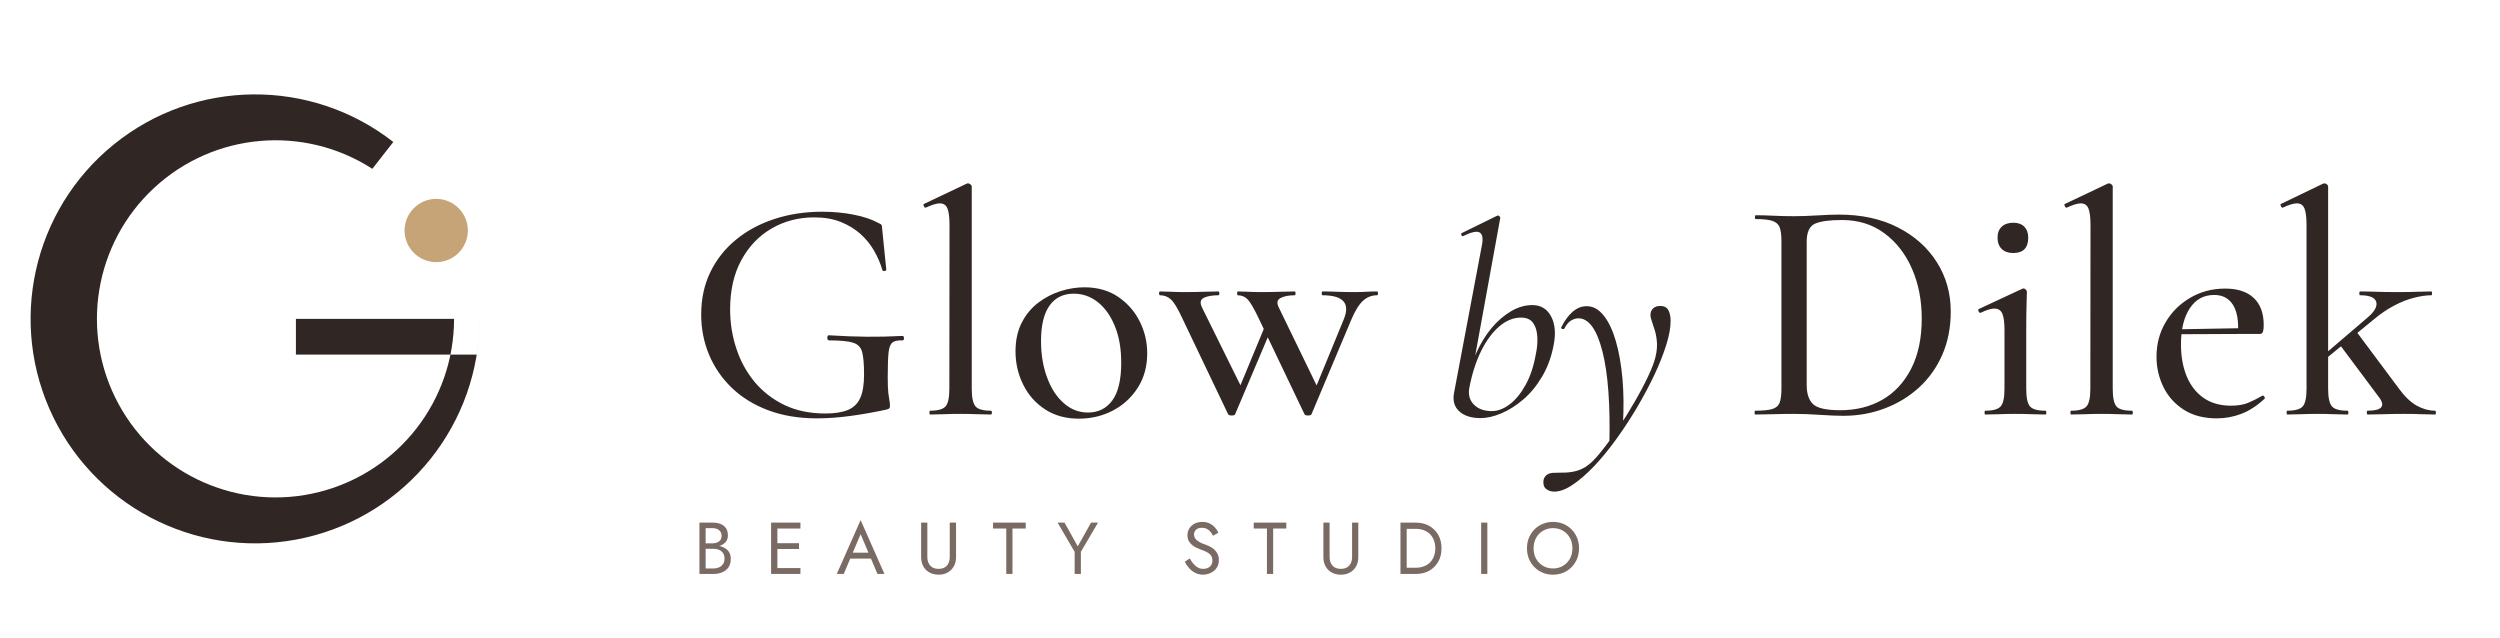
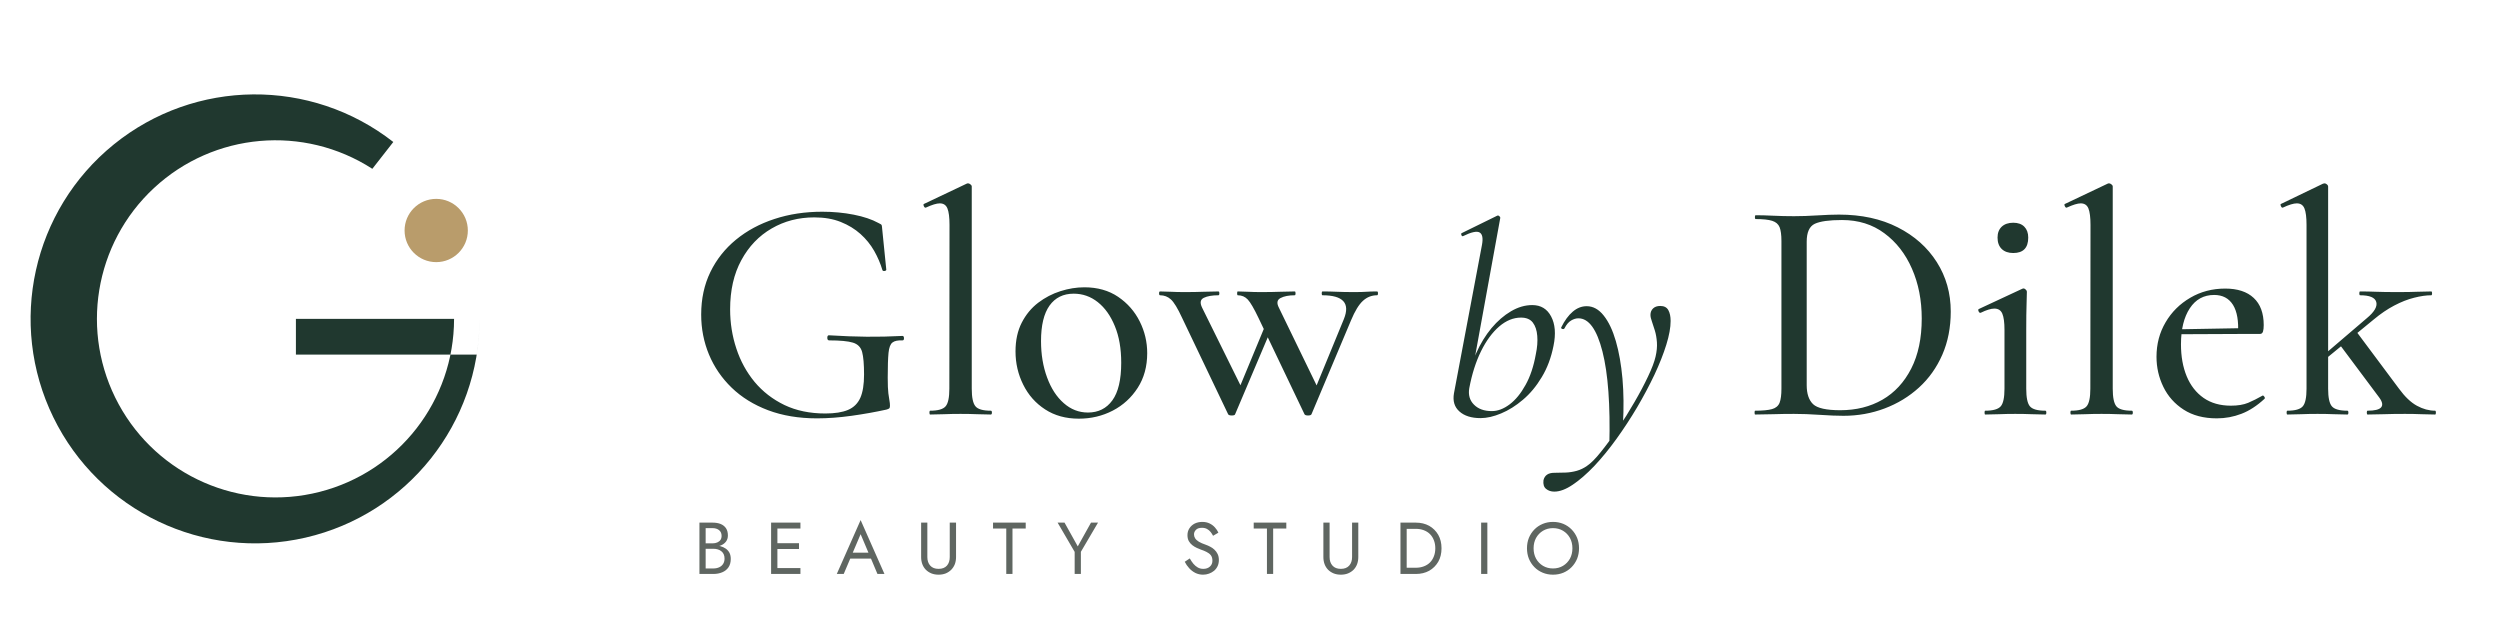
<svg xmlns="http://www.w3.org/2000/svg" viewBox="0 0 313.61 80" width="313.61" height="80" role="img" aria-label="Glow by Dilek">
  <g transform="translate(0 8) scale(0.64)">
-     <path d="M77.09 15.33A44.0 44.0 0 1 0 94 50L89 50A35.0 35.0 0 1 1 72.98 20.59ZM58 50H94A44.0 44.0 0 0 1 93.44 57H58Z" fill="#302725" />
-     <path d="M79.3 32.68a6.2 6.2 0 1 0 12.4 0a6.2 6.2 0 1 0 -12.4 0Z" fill="#C7A477" />
+     <path d="M77.09 15.33A44.0 44.0 0 1 0 94 50L89 50A35.0 35.0 0 1 1 72.98 20.59ZM58 50H94A44.0 44.0 0 0 1 93.44 57H58Z" fill="#20382F" />
+     <path d="M79.3 32.68a6.2 6.2 0 1 0 12.4 0a6.2 6.2 0 1 0 -12.4 0Z" fill="#B99C6B" />
  </g>
  <g transform="translate(0 8)">
-     <path d="M102.49 44.48Q99.06 44.48 96.35 43.46Q93.65 42.44 91.78 40.63Q89.92 38.83 88.94 36.48Q87.96 34.12 87.96 31.46Q87.96 28.5 89.11 26.13Q90.26 23.76 92.32 22.07Q94.39 20.37 97.15 19.47Q99.91 18.56 103.14 18.56Q105.22 18.56 107.1 18.93Q108.97 19.3 110.19 19.97Q110.55 20.13 110.6 20.24Q110.64 20.35 110.68 20.87L111.18 25.83Q111.18 25.95 110.98 25.99Q110.78 26.03 110.7 25.9Q110.33 24.65 109.66 23.47Q108.98 22.28 107.94 21.35Q106.89 20.41 105.46 19.84Q104.04 19.27 102.15 19.27Q99.19 19.27 96.8 20.66Q94.4 22.05 93 24.63Q91.59 27.21 91.59 30.8Q91.59 33.37 92.37 35.72Q93.14 38.07 94.66 39.91Q96.19 41.74 98.41 42.81Q100.63 43.87 103.53 43.87Q105.32 43.87 106.38 43.42Q107.44 42.97 107.92 41.91Q108.39 40.85 108.39 38.98Q108.39 37.06 108.15 36.16Q107.91 35.26 106.99 34.98Q106.07 34.7 104.02 34.7Q103.78 34.7 103.78 34.38Q103.78 34.06 103.98 34.06Q106.6 34.22 108.73 34.24Q110.86 34.26 113.21 34.14Q113.39 34.14 113.4 34.42Q113.41 34.7 113.21 34.7Q112.35 34.66 111.96 34.96Q111.56 35.26 111.46 36.26Q111.36 37.26 111.36 39.38Q111.36 40.7 111.44 41.34Q111.52 41.98 111.58 42.28Q111.64 42.58 111.64 42.9Q111.64 43.14 111.56 43.22Q111.48 43.3 111.2 43.38Q109.11 43.84 106.82 44.16Q104.53 44.48 102.49 44.48ZM116.69 44Q116.59 44 116.59 43.76Q116.59 43.52 116.69 43.52Q118.15 43.52 118.62 42.97Q119.09 42.43 119.09 40.76L119.11 20.2Q119.11 18.79 118.85 18.15Q118.59 17.51 117.89 17.51Q117.3 17.51 116.15 18.04Q116 18.1 115.89 17.86Q115.79 17.62 115.91 17.58L121.26 15.04Q121.34 15 121.44 15Q121.58 15 121.74 15.13Q121.9 15.25 121.9 15.39V40.76Q121.9 42.4 122.36 42.96Q122.81 43.52 124.29 43.52Q124.43 43.52 124.43 43.76Q124.43 44 124.29 44Q123.57 44 122.58 43.96Q121.58 43.92 120.49 43.92Q119.42 43.92 118.42 43.96Q117.43 44 116.69 44ZM135.33 44.52Q132.89 44.52 131.11 43.36Q129.32 42.2 128.36 40.26Q127.39 38.32 127.39 36.08Q127.39 34 128.17 32.48Q128.95 30.96 130.23 29.98Q131.52 29 133.04 28.52Q134.55 28.04 136.03 28.04Q138.5 28.04 140.27 29.24Q142.03 30.44 142.97 32.32Q143.91 34.2 143.91 36.3Q143.91 38.8 142.72 40.65Q141.53 42.5 139.59 43.51Q137.64 44.52 135.33 44.52ZM136.48 43.75Q138.43 43.75 139.54 42.22Q140.65 40.69 140.65 37.5Q140.65 34.84 139.85 32.91Q139.06 30.97 137.71 29.9Q136.37 28.84 134.69 28.84Q132.73 28.84 131.66 30.33Q130.59 31.83 130.59 34.78Q130.59 37.3 131.35 39.35Q132.1 41.4 133.44 42.57Q134.77 43.75 136.48 43.75ZM163.64 43.96 157.87 31.88Q157.03 30.12 156.53 29.58Q156.03 29.04 155.27 29.04Q155.19 29.04 155.19 28.8Q155.19 28.56 155.27 28.56Q155.87 28.56 156.57 28.6Q157.28 28.64 158.18 28.64Q159.57 28.64 160.58 28.6Q161.58 28.56 162.42 28.56Q162.52 28.56 162.52 28.8Q162.52 29.04 162.42 29.04Q161.29 29.04 160.63 29.39Q159.98 29.73 160.43 30.6L165.43 40.9L164.02 43.12L168.58 32.03Q169.19 30.52 168.51 29.78Q167.83 29.04 165.9 29.04Q165.8 29.04 165.8 28.8Q165.8 28.56 165.9 28.56Q166.84 28.56 167.7 28.6Q168.56 28.64 169.92 28.64Q170.83 28.64 171.39 28.6Q171.95 28.56 172.74 28.56Q172.86 28.56 172.86 28.8Q172.86 29.04 172.74 29.04Q171.73 29.04 170.97 29.74Q170.21 30.43 169.48 32.18L164.52 43.96Q164.45 44.12 164.09 44.12Q163.72 44.12 163.64 43.96ZM154.06 43.96 148.29 31.88Q147.46 30.08 146.88 29.56Q146.31 29.04 145.52 29.04Q145.4 29.04 145.4 28.8Q145.4 28.56 145.52 28.56Q146.13 28.56 146.88 28.6Q147.63 28.64 148.6 28.64Q149.95 28.64 150.96 28.6Q151.96 28.56 152.84 28.56Q152.96 28.56 152.96 28.8Q152.96 29.04 152.84 29.04Q151.67 29.04 151.01 29.36Q150.35 29.68 150.8 30.6L155.89 40.9L154.45 43.12L158.81 32.6L159.62 32.93L154.94 43.96Q154.9 44.12 154.52 44.12Q154.14 44.12 154.06 43.96Z M185.73 44.45Q184 44.45 183.07 43.61Q182.14 42.78 182.39 41.34L185.91 22.69Q186.13 21.48 185.62 21.17Q185.1 20.85 183.53 21.62Q183.39 21.68 183.32 21.47Q183.25 21.27 183.39 21.23L187.81 19.06Q187.96 18.99 188.1 19.13Q188.23 19.27 188.2 19.34L184.31 40.7Q184.1 41.96 184.9 42.76Q185.7 43.57 187.14 43.57Q188.25 43.57 189.37 42.73Q190.49 41.89 191.37 40.29Q192.26 38.7 192.66 36.43Q192.93 35.17 192.84 34.13Q192.76 33.09 192.28 32.46Q191.8 31.84 190.8 31.84Q189.37 31.84 188.07 32.95Q186.77 34.07 185.79 36.05Q184.81 38.04 184.31 40.7L184.09 40.01Q184.4 38.05 185.19 36.28Q185.98 34.51 187.1 33.16Q188.23 31.82 189.54 31.05Q190.86 30.27 192.21 30.27Q193.83 30.27 194.58 31.7Q195.34 33.13 194.88 35.37Q194.44 37.6 193.41 39.3Q192.39 41.01 191.05 42.14Q189.71 43.28 188.31 43.86Q186.91 44.45 185.73 44.45ZM194.98 53.67Q194.36 53.67 193.95 53.33Q193.53 53 193.62 52.24Q193.84 51.31 194.98 51.31Q195.71 51.31 196.41 51.28Q197.12 51.25 197.8 51.06Q198.47 50.87 199.07 50.45Q199.83 49.94 200.83 48.68Q201.84 47.43 202.94 45.8Q204.04 44.17 205.03 42.45Q206.03 40.73 206.74 39.22Q207.46 37.71 207.68 36.74Q207.91 35.75 207.85 34.93Q207.79 34.11 207.59 33.46Q207.39 32.81 207.22 32.32Q207.04 31.84 207.04 31.5Q207.04 31.01 207.37 30.69Q207.7 30.38 208.27 30.38Q208.99 30.38 209.28 30.9Q209.57 31.42 209.57 32.26Q209.57 33.5 209.03 35.24Q208.49 36.98 207.54 39.01Q206.58 41.03 205.37 43.09Q204.15 45.15 202.78 47.05Q201.41 48.95 200.01 50.44Q198.6 51.92 197.31 52.79Q196.02 53.67 194.98 53.67ZM201.88 47.9Q202.08 40.27 201.02 36.1Q199.96 31.93 198 31.93Q197.55 31.93 197.08 32.21Q196.61 32.49 196.26 33.18Q196.19 33.32 196 33.27Q195.81 33.22 195.84 33.08Q196.49 31.77 197.3 31.09Q198.1 30.41 199.04 30.41Q200.25 30.41 201.18 31.59Q202.11 32.76 202.7 34.8Q203.29 36.84 203.53 39.51Q203.76 42.18 203.59 45.21Z M231.25 44.16Q230.06 44.16 228.29 44.04Q226.53 43.92 225.04 43.92Q223.68 43.92 222.43 43.96Q221.18 44 220.18 44Q220.1 44 220.1 43.76Q220.1 43.52 220.18 43.52Q221.57 43.52 222.29 43.32Q223 43.12 223.24 42.52Q223.47 41.92 223.47 40.76V22.24Q223.47 21.08 223.24 20.5Q223 19.92 222.31 19.7Q221.62 19.48 220.24 19.48Q220.14 19.48 220.14 19.24Q220.14 19 220.24 19Q221.24 19 222.46 19.06Q223.68 19.12 225.05 19.12Q226.41 19.12 227.99 19.02Q229.57 18.92 230.69 18.92Q234.92 18.92 238.06 20.52Q241.21 22.12 242.96 24.88Q244.71 27.64 244.71 31.08Q244.71 34.08 243.65 36.5Q242.59 38.92 240.72 40.62Q238.85 42.32 236.41 43.24Q233.97 44.16 231.25 44.16ZM230.85 43.46Q233.84 43.46 236.14 42.14Q238.43 40.82 239.75 38.24Q241.07 35.66 241.07 31.96Q241.07 28.49 239.84 25.7Q238.62 22.91 236.38 21.26Q234.15 19.6 231.07 19.6Q228.68 19.6 227.66 20.07Q226.64 20.55 226.64 22.32V40.32Q226.64 41.93 227.44 42.7Q228.24 43.46 230.85 43.46ZM249.04 44Q248.95 44 248.95 43.76Q248.95 43.52 249.04 43.52Q250.5 43.52 250.98 42.97Q251.45 42.43 251.45 40.76V33.38Q251.45 31.99 251.18 31.35Q250.91 30.71 250.18 30.71Q249.86 30.71 249.44 30.84Q249.01 30.97 248.46 31.24Q248.3 31.28 248.2 31.05Q248.1 30.82 248.24 30.76L253.69 28.22Q253.79 28.18 253.83 28.18Q253.97 28.18 254.11 28.32Q254.26 28.45 254.26 28.59Q254.26 28.96 254.22 30.16Q254.18 31.35 254.18 33.32V40.76Q254.18 42.43 254.64 42.97Q255.1 43.52 256.58 43.52Q256.7 43.52 256.7 43.76Q256.7 44 256.58 44Q255.84 44 254.87 43.96Q253.9 43.92 252.8 43.92Q251.75 43.92 250.77 43.96Q249.8 44 249.04 44ZM252.55 23.74Q251.63 23.74 251.1 23.23Q250.58 22.72 250.58 21.8Q250.58 20.94 251.1 20.44Q251.63 19.94 252.55 19.94Q253.45 19.94 253.94 20.44Q254.43 20.94 254.43 21.8Q254.43 23.74 252.55 23.74ZM259.82 44Q259.72 44 259.72 43.76Q259.72 43.52 259.82 43.52Q261.28 43.52 261.75 42.97Q262.22 42.43 262.22 40.76L262.24 20.2Q262.24 18.79 261.98 18.15Q261.72 17.51 261.01 17.51Q260.43 17.51 259.27 18.04Q259.13 18.1 259.02 17.86Q258.91 17.62 259.04 17.58L264.39 15.04Q264.47 15 264.57 15Q264.71 15 264.87 15.13Q265.03 15.25 265.03 15.39V40.76Q265.03 42.4 265.48 42.96Q265.93 43.52 267.42 43.52Q267.55 43.52 267.55 43.76Q267.55 44 267.42 44Q266.7 44 265.71 43.96Q264.71 43.92 263.62 43.92Q262.55 43.92 261.55 43.96Q260.55 44 259.82 44ZM278.09 44.48Q275.62 44.48 273.93 43.39Q272.24 42.3 271.38 40.53Q270.52 38.76 270.52 36.76Q270.52 34.36 271.66 32.43Q272.79 30.5 274.76 29.35Q276.72 28.2 279.14 28.2Q281.46 28.2 282.71 29.37Q283.97 30.54 283.97 32.78Q283.97 33.3 283.88 33.59Q283.78 33.89 283.5 33.89H280.74Q280.89 31.5 280.12 30.25Q279.34 29 277.75 29Q275.8 29 274.7 30.67Q273.59 32.35 273.59 35.2Q273.59 37.47 274.31 39.21Q275.03 40.94 276.43 41.92Q277.83 42.89 279.85 42.89Q281.16 42.89 282.02 42.53Q282.89 42.16 283.8 41.64Q283.88 41.56 284.02 41.73Q284.16 41.9 284.08 42.02Q282.64 43.35 281.17 43.91Q279.69 44.48 278.09 44.48ZM272.67 33.93 272.63 33.32 281.59 33.16V33.89ZM286.94 44Q286.84 44 286.84 43.76Q286.84 43.52 286.94 43.52Q288.4 43.52 288.87 42.97Q289.34 42.43 289.34 40.76V20.2Q289.34 18.79 289.08 18.15Q288.82 17.51 288.12 17.51Q287.51 17.51 286.38 18.04Q286.23 18.1 286.13 17.86Q286.02 17.62 286.14 17.58L291.41 15.04Q291.53 15 291.61 15Q291.74 15 291.9 15.13Q292.05 15.25 292.05 15.39V40.76Q292.05 42.43 292.52 42.97Q292.99 43.52 294.47 43.52Q294.59 43.52 294.59 43.76Q294.59 44 294.47 44Q293.72 44 292.76 43.96Q291.81 43.92 290.72 43.92Q289.64 43.92 288.66 43.96Q287.67 44 286.94 44ZM297 44Q296.9 44 296.9 43.76Q296.9 43.52 297 43.52Q298.32 43.52 298.69 43.11Q299.06 42.69 298.47 41.88L293.48 35.2L295.6 33.6L300.94 40.76Q302.05 42.28 303.19 42.9Q304.33 43.52 305.47 43.52Q305.57 43.52 305.57 43.76Q305.57 44 305.47 44Q304.72 44 303.76 43.96Q302.79 43.92 301.7 43.92Q300.16 43.92 299.05 43.96Q297.94 44 297 44ZM291.12 37.53 290.92 37.03 296.91 31.91Q298.32 30.74 298.09 29.89Q297.86 29.04 296.06 29.04Q295.96 29.04 295.96 28.8Q295.96 28.56 296.06 28.56Q297.06 28.56 298.06 28.6Q299.07 28.64 300.76 28.64Q302.31 28.64 303.23 28.6Q304.16 28.56 304.99 28.56Q305.09 28.56 305.09 28.8Q305.09 29.04 304.99 29.04Q304.04 29.04 302.83 29.35Q301.63 29.65 300.34 30.33Q299.06 31 297.78 32.07Z" fill="#302725" />
-     <path d="M88.35 60.6H89.39Q89.97 60.6 90.4 60.43Q90.83 60.26 91.07 59.94Q91.31 59.62 91.31 59.17Q91.31 58.62 91.07 58.26Q90.83 57.91 90.4 57.73Q89.97 57.56 89.39 57.56H87.74V64H89.48Q90.11 64 90.6 63.79Q91.09 63.59 91.38 63.17Q91.67 62.75 91.67 62.11Q91.67 61.67 91.51 61.35Q91.34 61.03 91.04 60.82Q90.74 60.61 90.35 60.51Q89.95 60.41 89.48 60.41H88.35V60.84H89.48Q89.8 60.84 90.05 60.92Q90.31 61 90.5 61.16Q90.69 61.31 90.79 61.54Q90.89 61.77 90.89 62.07Q90.89 62.46 90.71 62.74Q90.53 63.02 90.22 63.16Q89.9 63.31 89.48 63.31H88.52V58.25H89.39Q89.88 58.25 90.2 58.5Q90.52 58.76 90.52 59.22Q90.52 59.52 90.38 59.73Q90.23 59.94 89.97 60.05Q89.71 60.16 89.39 60.16H88.35ZM97.17 64H100.41V63.26H97.17ZM97.17 58.3H100.41V57.56H97.17ZM97.17 60.87H100.23V60.14H97.17ZM96.73 57.56V64H97.52V57.56ZM106.27 62.07H109.68L109.4 61.33H106.55ZM107.96 59.01 109.06 61.61 109.14 61.79 110.07 64H110.95L107.96 57.24L104.97 64H105.84L106.8 61.74L106.87 61.57ZM115.55 57.56V61.88Q115.55 62.36 115.7 62.77Q115.85 63.17 116.14 63.47Q116.43 63.76 116.84 63.93Q117.24 64.09 117.74 64.09Q118.23 64.09 118.64 63.93Q119.04 63.76 119.33 63.47Q119.62 63.17 119.78 62.77Q119.93 62.36 119.93 61.88V57.56H119.14V61.88Q119.14 62.55 118.79 62.95Q118.43 63.36 117.74 63.36Q117.05 63.36 116.69 62.95Q116.33 62.55 116.33 61.88V57.56ZM124.57 58.3H126.23V64H127.01V58.3H128.67V57.56H124.57ZM136.86 57.56 135.2 60.54 133.54 57.56H132.67L134.81 61.23V64H135.59V61.22L137.74 57.56ZM149.25 62.05 148.62 62.47Q148.83 62.9 149.17 63.27Q149.5 63.64 149.95 63.87Q150.4 64.09 150.92 64.09Q151.31 64.09 151.66 63.96Q152.02 63.83 152.3 63.6Q152.58 63.36 152.74 63.02Q152.9 62.68 152.9 62.25Q152.9 61.81 152.74 61.49Q152.59 61.18 152.34 60.95Q152.1 60.72 151.81 60.58Q151.53 60.43 151.27 60.34Q150.71 60.15 150.38 59.95Q150.06 59.75 149.92 59.52Q149.78 59.3 149.78 59.03Q149.78 58.72 150.02 58.47Q150.26 58.21 150.78 58.21Q151.16 58.21 151.42 58.36Q151.69 58.51 151.87 58.74Q152.05 58.97 152.17 59.21L152.84 58.82Q152.69 58.48 152.41 58.17Q152.14 57.86 151.75 57.67Q151.35 57.47 150.83 57.47Q150.29 57.47 149.86 57.68Q149.44 57.9 149.2 58.28Q148.96 58.65 148.96 59.13Q148.96 59.57 149.13 59.88Q149.3 60.18 149.57 60.39Q149.84 60.6 150.13 60.73Q150.42 60.86 150.66 60.95Q151.03 61.07 151.36 61.24Q151.69 61.4 151.89 61.65Q152.09 61.91 152.09 62.34Q152.09 62.79 151.78 63.07Q151.46 63.36 150.95 63.36Q150.56 63.36 150.26 63.19Q149.96 63.02 149.71 62.73Q149.47 62.44 149.25 62.05ZM157.27 58.3H158.93V64H159.71V58.3H161.36V57.56H157.27ZM166.01 57.56V61.88Q166.01 62.36 166.16 62.77Q166.31 63.17 166.6 63.47Q166.89 63.76 167.3 63.93Q167.7 64.09 168.2 64.09Q168.7 64.09 169.1 63.93Q169.51 63.76 169.8 63.47Q170.09 63.17 170.24 62.77Q170.39 62.36 170.39 61.88V57.56H169.61V61.88Q169.61 62.55 169.25 62.95Q168.89 63.36 168.2 63.36Q167.51 63.36 167.15 62.95Q166.79 62.55 166.79 61.88V57.56ZM175.68 57.56V64H176.46V57.56ZM177.61 64Q178.55 64 179.28 63.6Q180 63.19 180.42 62.47Q180.83 61.75 180.83 60.78Q180.83 59.81 180.42 59.09Q180 58.37 179.28 57.96Q178.55 57.56 177.61 57.56H176.11V58.34H177.61Q178.15 58.34 178.6 58.51Q179.06 58.68 179.38 59Q179.7 59.32 179.87 59.77Q180.05 60.22 180.05 60.78Q180.05 61.34 179.87 61.79Q179.7 62.24 179.38 62.56Q179.06 62.88 178.6 63.05Q178.15 63.22 177.61 63.22H176.11V64ZM185.8 57.56V64H186.58V57.56ZM192.38 60.78Q192.38 60.05 192.69 59.48Q193.01 58.91 193.56 58.58Q194.12 58.25 194.81 58.25Q195.52 58.25 196.07 58.58Q196.62 58.91 196.94 59.48Q197.25 60.05 197.25 60.78Q197.25 61.51 196.94 62.08Q196.62 62.65 196.07 62.98Q195.52 63.31 194.81 63.31Q194.12 63.31 193.56 62.98Q193.01 62.65 192.69 62.08Q192.38 61.51 192.38 60.78ZM191.55 60.78Q191.55 61.48 191.79 62.09Q192.04 62.69 192.48 63.14Q192.92 63.59 193.52 63.84Q194.12 64.09 194.81 64.09Q195.52 64.09 196.12 63.84Q196.71 63.59 197.15 63.14Q197.59 62.69 197.84 62.09Q198.08 61.48 198.08 60.78Q198.08 60.07 197.84 59.47Q197.59 58.87 197.15 58.42Q196.71 57.97 196.12 57.72Q195.52 57.47 194.81 57.47Q194.12 57.47 193.52 57.72Q192.92 57.97 192.48 58.42Q192.04 58.87 191.79 59.47Q191.55 60.07 191.55 60.78Z" fill="#7A6A64" />
+     <path d="M102.49 44.48Q99.06 44.48 96.35 43.46Q93.65 42.44 91.78 40.63Q89.92 38.83 88.94 36.48Q87.96 34.12 87.96 31.46Q87.96 28.5 89.11 26.13Q90.26 23.76 92.32 22.07Q94.39 20.37 97.15 19.47Q99.91 18.56 103.14 18.56Q105.22 18.56 107.1 18.93Q108.97 19.3 110.19 19.97Q110.55 20.13 110.6 20.24Q110.64 20.35 110.68 20.87L111.18 25.83Q111.18 25.95 110.98 25.99Q110.78 26.03 110.7 25.9Q110.33 24.65 109.66 23.47Q108.98 22.28 107.94 21.35Q106.89 20.41 105.46 19.84Q104.04 19.27 102.15 19.27Q99.19 19.27 96.8 20.66Q94.4 22.05 93 24.63Q91.59 27.21 91.59 30.8Q91.59 33.37 92.37 35.72Q93.14 38.07 94.66 39.91Q96.19 41.74 98.41 42.81Q100.63 43.87 103.53 43.87Q105.32 43.87 106.38 43.42Q107.44 42.97 107.92 41.91Q108.39 40.85 108.39 38.98Q108.39 37.06 108.15 36.16Q107.91 35.26 106.99 34.98Q106.07 34.7 104.02 34.7Q103.78 34.7 103.78 34.38Q103.78 34.06 103.98 34.06Q106.6 34.22 108.73 34.24Q110.86 34.26 113.21 34.14Q113.39 34.14 113.4 34.42Q113.41 34.7 113.21 34.7Q112.35 34.66 111.96 34.96Q111.56 35.26 111.46 36.26Q111.36 37.26 111.36 39.38Q111.36 40.7 111.44 41.34Q111.52 41.98 111.58 42.28Q111.64 42.58 111.64 42.9Q111.64 43.14 111.56 43.22Q111.48 43.3 111.2 43.38Q109.11 43.84 106.82 44.16Q104.53 44.48 102.49 44.48ZM116.69 44Q116.59 44 116.59 43.76Q116.59 43.52 116.69 43.52Q118.15 43.52 118.62 42.97Q119.09 42.43 119.09 40.76L119.11 20.2Q119.11 18.79 118.85 18.15Q118.59 17.51 117.89 17.51Q117.3 17.51 116.15 18.04Q116 18.1 115.89 17.86Q115.79 17.62 115.91 17.58L121.26 15.04Q121.34 15 121.44 15Q121.58 15 121.74 15.13Q121.9 15.25 121.9 15.39V40.76Q121.9 42.4 122.36 42.96Q122.81 43.52 124.29 43.52Q124.43 43.52 124.43 43.76Q124.43 44 124.29 44Q123.57 44 122.58 43.96Q121.58 43.92 120.49 43.92Q119.42 43.92 118.42 43.96Q117.43 44 116.69 44ZM135.33 44.52Q132.89 44.52 131.11 43.36Q129.32 42.2 128.36 40.26Q127.39 38.32 127.39 36.08Q127.39 34 128.17 32.48Q128.95 30.96 130.23 29.98Q131.52 29 133.04 28.52Q134.55 28.04 136.03 28.04Q138.5 28.04 140.27 29.24Q142.03 30.44 142.97 32.32Q143.91 34.2 143.91 36.3Q143.91 38.8 142.72 40.65Q141.53 42.5 139.59 43.51Q137.64 44.52 135.33 44.52ZM136.48 43.75Q138.43 43.75 139.54 42.22Q140.65 40.69 140.65 37.5Q140.65 34.84 139.85 32.91Q139.06 30.97 137.71 29.9Q136.37 28.84 134.69 28.84Q132.73 28.84 131.66 30.33Q130.59 31.83 130.59 34.78Q130.59 37.3 131.35 39.35Q132.1 41.4 133.44 42.57Q134.77 43.75 136.48 43.75ZM163.64 43.96 157.87 31.88Q157.03 30.12 156.53 29.58Q156.03 29.04 155.27 29.04Q155.19 29.04 155.19 28.8Q155.19 28.56 155.27 28.56Q155.87 28.56 156.57 28.6Q157.28 28.64 158.18 28.64Q159.57 28.64 160.58 28.6Q161.58 28.56 162.42 28.56Q162.52 28.56 162.52 28.8Q162.52 29.04 162.42 29.04Q161.29 29.04 160.63 29.39Q159.98 29.73 160.43 30.6L165.43 40.9L164.02 43.12L168.58 32.03Q169.19 30.52 168.51 29.78Q167.83 29.04 165.9 29.04Q165.8 29.04 165.8 28.8Q165.8 28.56 165.9 28.56Q166.84 28.56 167.7 28.6Q168.56 28.64 169.92 28.64Q170.83 28.64 171.39 28.6Q171.95 28.56 172.74 28.56Q172.86 28.56 172.86 28.8Q172.86 29.04 172.74 29.04Q171.73 29.04 170.97 29.74Q170.21 30.43 169.48 32.18L164.52 43.96Q164.45 44.12 164.09 44.12Q163.72 44.12 163.64 43.96ZM154.06 43.96 148.29 31.88Q147.46 30.08 146.88 29.56Q146.31 29.04 145.52 29.04Q145.4 29.04 145.4 28.8Q145.4 28.56 145.52 28.56Q146.13 28.56 146.88 28.6Q147.63 28.64 148.6 28.64Q149.95 28.64 150.96 28.6Q151.96 28.56 152.84 28.56Q152.96 28.56 152.96 28.8Q152.96 29.04 152.84 29.04Q151.67 29.04 151.01 29.36Q150.35 29.68 150.8 30.6L155.89 40.9L154.45 43.12L158.81 32.6L159.62 32.93L154.94 43.96Q154.9 44.12 154.52 44.12Q154.14 44.12 154.06 43.96Z M185.73 44.45Q184 44.45 183.07 43.61Q182.14 42.78 182.39 41.34L185.91 22.69Q186.13 21.48 185.62 21.17Q185.1 20.85 183.53 21.62Q183.39 21.68 183.32 21.47Q183.25 21.27 183.39 21.23L187.81 19.06Q187.96 18.99 188.1 19.13Q188.23 19.27 188.2 19.34L184.31 40.7Q184.1 41.96 184.9 42.76Q185.7 43.57 187.14 43.57Q188.25 43.57 189.37 42.73Q190.49 41.89 191.37 40.29Q192.26 38.7 192.66 36.43Q192.93 35.17 192.84 34.13Q192.76 33.09 192.28 32.46Q191.8 31.84 190.8 31.84Q189.37 31.84 188.07 32.95Q186.77 34.07 185.79 36.05Q184.81 38.04 184.31 40.7L184.09 40.01Q184.4 38.05 185.19 36.28Q185.98 34.51 187.1 33.16Q188.23 31.82 189.54 31.05Q190.86 30.27 192.21 30.27Q193.83 30.27 194.58 31.7Q195.34 33.13 194.88 35.37Q194.44 37.6 193.41 39.3Q192.39 41.01 191.05 42.14Q189.71 43.28 188.31 43.86Q186.91 44.45 185.73 44.45ZM194.98 53.67Q194.36 53.67 193.95 53.33Q193.53 53 193.62 52.24Q193.84 51.31 194.98 51.31Q195.71 51.31 196.41 51.28Q197.12 51.25 197.8 51.06Q198.47 50.87 199.07 50.45Q199.83 49.94 200.83 48.68Q201.84 47.43 202.94 45.8Q204.04 44.17 205.03 42.45Q206.03 40.73 206.74 39.22Q207.46 37.71 207.68 36.74Q207.91 35.75 207.85 34.93Q207.79 34.11 207.59 33.46Q207.39 32.81 207.22 32.32Q207.04 31.84 207.04 31.5Q207.04 31.01 207.37 30.69Q207.7 30.38 208.27 30.38Q208.99 30.38 209.28 30.9Q209.57 31.42 209.57 32.26Q209.57 33.5 209.03 35.24Q208.49 36.98 207.54 39.01Q206.58 41.03 205.37 43.09Q204.15 45.15 202.78 47.05Q201.41 48.95 200.01 50.44Q198.6 51.92 197.31 52.79Q196.02 53.67 194.98 53.67ZM201.88 47.9Q202.08 40.27 201.02 36.1Q199.96 31.93 198 31.93Q197.55 31.93 197.08 32.21Q196.61 32.49 196.26 33.18Q196.19 33.32 196 33.27Q195.81 33.22 195.84 33.08Q196.49 31.77 197.3 31.09Q198.1 30.41 199.04 30.41Q200.25 30.41 201.18 31.59Q202.11 32.76 202.7 34.8Q203.29 36.84 203.53 39.51Q203.76 42.18 203.59 45.21Z M231.25 44.16Q230.06 44.16 228.29 44.04Q226.53 43.92 225.04 43.92Q223.68 43.92 222.43 43.96Q221.18 44 220.18 44Q220.1 44 220.1 43.76Q220.1 43.52 220.18 43.52Q221.57 43.52 222.29 43.32Q223 43.12 223.24 42.52Q223.47 41.92 223.47 40.76V22.24Q223.47 21.08 223.24 20.5Q223 19.92 222.31 19.7Q221.62 19.48 220.24 19.48Q220.14 19.48 220.14 19.24Q220.14 19 220.24 19Q221.24 19 222.46 19.06Q223.68 19.12 225.05 19.12Q226.41 19.12 227.99 19.02Q229.57 18.92 230.69 18.92Q234.92 18.92 238.06 20.52Q241.21 22.12 242.96 24.88Q244.71 27.64 244.71 31.08Q244.71 34.08 243.65 36.5Q242.59 38.92 240.72 40.62Q238.85 42.32 236.41 43.24Q233.97 44.16 231.25 44.16ZM230.85 43.46Q233.84 43.46 236.14 42.14Q238.43 40.82 239.75 38.24Q241.07 35.66 241.07 31.96Q241.07 28.49 239.84 25.7Q238.62 22.91 236.38 21.26Q234.15 19.6 231.07 19.6Q228.68 19.6 227.66 20.07Q226.64 20.55 226.64 22.32V40.32Q226.64 41.93 227.44 42.7Q228.24 43.46 230.85 43.46ZM249.04 44Q248.95 44 248.95 43.76Q248.95 43.52 249.04 43.52Q250.5 43.52 250.98 42.97Q251.45 42.43 251.45 40.76V33.38Q251.45 31.99 251.18 31.35Q250.91 30.71 250.18 30.71Q249.86 30.71 249.44 30.84Q249.01 30.97 248.46 31.24Q248.3 31.28 248.2 31.05Q248.1 30.82 248.24 30.76L253.69 28.22Q253.79 28.18 253.83 28.18Q253.97 28.18 254.11 28.32Q254.26 28.45 254.26 28.59Q254.26 28.96 254.22 30.16Q254.18 31.35 254.18 33.32V40.76Q254.18 42.43 254.64 42.97Q255.1 43.52 256.58 43.52Q256.7 43.52 256.7 43.76Q256.7 44 256.58 44Q255.84 44 254.87 43.96Q253.9 43.92 252.8 43.92Q251.75 43.92 250.77 43.96Q249.8 44 249.04 44ZM252.55 23.74Q251.63 23.74 251.1 23.23Q250.58 22.72 250.58 21.8Q250.58 20.94 251.1 20.44Q251.63 19.94 252.55 19.94Q253.45 19.94 253.94 20.44Q254.43 20.94 254.43 21.8Q254.43 23.74 252.55 23.74ZM259.82 44Q259.72 44 259.72 43.76Q259.72 43.52 259.82 43.52Q261.28 43.52 261.75 42.97Q262.22 42.43 262.22 40.76L262.24 20.2Q262.24 18.79 261.98 18.15Q261.72 17.51 261.01 17.51Q260.43 17.51 259.27 18.04Q259.13 18.1 259.02 17.86Q258.91 17.62 259.04 17.58L264.39 15.04Q264.47 15 264.57 15Q264.71 15 264.87 15.13Q265.03 15.25 265.03 15.39V40.76Q265.03 42.4 265.48 42.96Q265.93 43.52 267.42 43.52Q267.55 43.52 267.55 43.76Q267.55 44 267.42 44Q266.7 44 265.71 43.96Q264.71 43.92 263.62 43.92Q262.55 43.92 261.55 43.96Q260.55 44 259.82 44ZM278.09 44.48Q275.62 44.48 273.93 43.39Q272.24 42.3 271.38 40.53Q270.52 38.76 270.52 36.76Q270.52 34.36 271.66 32.43Q272.79 30.5 274.76 29.35Q276.72 28.2 279.14 28.2Q281.46 28.2 282.71 29.37Q283.97 30.54 283.97 32.78Q283.97 33.3 283.88 33.59Q283.78 33.89 283.5 33.89H280.74Q280.89 31.5 280.12 30.25Q279.34 29 277.75 29Q275.8 29 274.7 30.67Q273.59 32.35 273.59 35.2Q273.59 37.47 274.31 39.21Q275.03 40.94 276.43 41.92Q277.83 42.89 279.85 42.89Q281.16 42.89 282.02 42.53Q282.89 42.16 283.8 41.64Q283.88 41.56 284.02 41.73Q284.16 41.9 284.08 42.02Q282.64 43.35 281.17 43.91Q279.69 44.48 278.09 44.48ZM272.67 33.93 272.63 33.32 281.59 33.16V33.89ZM286.94 44Q286.84 44 286.84 43.76Q286.84 43.52 286.94 43.52Q288.4 43.52 288.87 42.97Q289.34 42.43 289.34 40.76V20.2Q289.34 18.79 289.08 18.15Q288.82 17.51 288.12 17.51Q287.51 17.51 286.38 18.04Q286.23 18.1 286.13 17.86Q286.02 17.62 286.14 17.58L291.41 15.04Q291.53 15 291.61 15Q291.74 15 291.9 15.13Q292.05 15.25 292.05 15.39V40.76Q292.05 42.43 292.52 42.97Q292.99 43.52 294.47 43.52Q294.59 43.52 294.59 43.76Q294.59 44 294.47 44Q293.72 44 292.76 43.96Q291.81 43.92 290.72 43.92Q289.64 43.92 288.66 43.96Q287.67 44 286.94 44ZM297 44Q296.9 44 296.9 43.76Q296.9 43.52 297 43.52Q298.32 43.52 298.69 43.11Q299.06 42.69 298.47 41.88L293.48 35.2L295.6 33.6L300.94 40.76Q302.05 42.28 303.19 42.9Q304.33 43.52 305.47 43.52Q305.57 43.52 305.57 43.76Q305.57 44 305.47 44Q304.72 44 303.76 43.96Q302.79 43.92 301.7 43.92Q300.16 43.92 299.05 43.96Q297.94 44 297 44ZM291.12 37.53 290.92 37.03 296.91 31.91Q298.32 30.74 298.09 29.89Q297.86 29.04 296.06 29.04Q295.96 29.04 295.96 28.8Q295.96 28.56 296.06 28.56Q297.06 28.56 298.06 28.6Q299.07 28.64 300.76 28.64Q302.31 28.64 303.23 28.6Q304.16 28.56 304.99 28.56Q305.09 28.56 305.09 28.8Q305.09 29.04 304.99 29.04Q304.04 29.04 302.83 29.35Q301.63 29.65 300.34 30.33Q299.06 31 297.78 32.07Z" fill="#20382F" />
+     <path d="M88.35 60.6H89.39Q89.97 60.6 90.4 60.43Q90.83 60.26 91.07 59.94Q91.31 59.62 91.31 59.17Q91.31 58.62 91.07 58.26Q90.83 57.91 90.4 57.73Q89.97 57.56 89.39 57.56H87.74V64H89.48Q90.11 64 90.6 63.79Q91.09 63.59 91.38 63.17Q91.67 62.75 91.67 62.11Q91.67 61.67 91.51 61.35Q91.34 61.03 91.04 60.82Q90.74 60.61 90.35 60.51Q89.95 60.41 89.48 60.41H88.35V60.84H89.48Q89.8 60.84 90.05 60.92Q90.31 61 90.5 61.16Q90.69 61.31 90.79 61.54Q90.89 61.77 90.89 62.07Q90.89 62.46 90.71 62.74Q90.53 63.02 90.22 63.16Q89.9 63.31 89.48 63.31H88.52V58.25H89.39Q89.88 58.25 90.2 58.5Q90.52 58.76 90.52 59.22Q90.52 59.52 90.38 59.73Q90.23 59.94 89.97 60.05Q89.71 60.16 89.39 60.16H88.35ZM97.17 64H100.41V63.26H97.17ZM97.17 58.3H100.41V57.56H97.17ZM97.17 60.87H100.23V60.14H97.17ZM96.73 57.56V64H97.52V57.56ZM106.27 62.07H109.68L109.4 61.33H106.55ZM107.96 59.01 109.06 61.61 109.14 61.79 110.07 64H110.95L107.96 57.24L104.97 64H105.84L106.8 61.74L106.87 61.57ZM115.55 57.56V61.88Q115.55 62.36 115.7 62.77Q115.85 63.17 116.14 63.47Q116.43 63.76 116.84 63.93Q117.24 64.09 117.74 64.09Q118.23 64.09 118.64 63.93Q119.04 63.76 119.33 63.47Q119.62 63.17 119.78 62.77Q119.93 62.36 119.93 61.88V57.56H119.14V61.88Q119.14 62.55 118.79 62.95Q118.43 63.36 117.74 63.36Q117.05 63.36 116.69 62.95Q116.33 62.55 116.33 61.88V57.56ZM124.57 58.3H126.23V64H127.01V58.3H128.67V57.56H124.57ZM136.86 57.56 135.2 60.54 133.54 57.56H132.67L134.81 61.23V64H135.59V61.22L137.74 57.56ZM149.25 62.05 148.62 62.47Q148.83 62.9 149.17 63.27Q149.5 63.64 149.95 63.87Q150.4 64.09 150.92 64.09Q151.31 64.09 151.66 63.96Q152.02 63.83 152.3 63.6Q152.58 63.36 152.74 63.02Q152.9 62.68 152.9 62.25Q152.9 61.81 152.74 61.49Q152.59 61.18 152.34 60.95Q152.1 60.72 151.81 60.58Q151.53 60.43 151.27 60.34Q150.71 60.15 150.38 59.95Q150.06 59.75 149.92 59.52Q149.78 59.3 149.78 59.03Q149.78 58.72 150.02 58.47Q150.26 58.21 150.78 58.21Q151.16 58.21 151.42 58.36Q151.69 58.51 151.87 58.74Q152.05 58.97 152.17 59.21L152.84 58.82Q152.69 58.48 152.41 58.17Q152.14 57.86 151.75 57.67Q151.35 57.47 150.83 57.47Q150.29 57.47 149.86 57.68Q149.44 57.9 149.2 58.28Q148.96 58.65 148.96 59.13Q148.96 59.57 149.13 59.88Q149.3 60.18 149.57 60.39Q149.84 60.6 150.13 60.73Q150.42 60.86 150.66 60.95Q151.03 61.07 151.36 61.24Q151.69 61.4 151.89 61.65Q152.09 61.91 152.09 62.34Q152.09 62.79 151.78 63.07Q151.46 63.36 150.95 63.36Q150.56 63.36 150.26 63.19Q149.96 63.02 149.71 62.73Q149.47 62.44 149.25 62.05ZM157.27 58.3H158.93V64H159.71V58.3H161.36V57.56H157.27ZM166.01 57.56V61.88Q166.01 62.36 166.16 62.77Q166.31 63.17 166.6 63.47Q166.89 63.76 167.3 63.93Q167.7 64.09 168.2 64.09Q168.7 64.09 169.1 63.93Q169.51 63.76 169.8 63.47Q170.09 63.17 170.24 62.77Q170.39 62.36 170.39 61.88V57.56H169.61V61.88Q169.61 62.55 169.25 62.95Q168.89 63.36 168.2 63.36Q167.51 63.36 167.15 62.95Q166.79 62.55 166.79 61.88V57.56ZM175.68 57.56V64H176.46V57.56ZM177.61 64Q178.55 64 179.28 63.6Q180 63.19 180.42 62.47Q180.83 61.75 180.83 60.78Q180.83 59.81 180.42 59.09Q180 58.37 179.28 57.96Q178.55 57.56 177.61 57.56H176.11V58.34H177.61Q178.15 58.34 178.6 58.51Q179.06 58.68 179.38 59Q179.7 59.32 179.87 59.77Q180.05 60.22 180.05 60.78Q180.05 61.34 179.87 61.79Q179.7 62.24 179.38 62.56Q179.06 62.88 178.6 63.05Q178.15 63.22 177.61 63.22H176.11V64ZM185.8 57.56V64H186.58V57.56ZM192.38 60.78Q192.38 60.05 192.69 59.48Q193.01 58.91 193.56 58.58Q194.12 58.25 194.81 58.25Q195.52 58.25 196.07 58.58Q196.62 58.91 196.94 59.48Q197.25 60.05 197.25 60.78Q197.25 61.51 196.94 62.08Q196.62 62.65 196.07 62.98Q195.52 63.31 194.81 63.31Q194.12 63.31 193.56 62.98Q193.01 62.65 192.69 62.08Q192.38 61.51 192.38 60.78ZM191.55 60.78Q191.55 61.48 191.79 62.09Q192.04 62.69 192.48 63.14Q192.92 63.59 193.52 63.84Q194.12 64.09 194.81 64.09Q195.52 64.09 196.12 63.84Q196.71 63.59 197.15 63.14Q197.59 62.69 197.84 62.09Q198.08 61.48 198.08 60.78Q198.08 60.07 197.84 59.47Q197.59 58.87 197.15 58.42Q196.71 57.97 196.12 57.72Q195.52 57.47 194.81 57.47Q194.12 57.47 193.52 57.72Q192.92 57.97 192.48 58.42Q192.04 58.87 191.79 59.47Q191.55 60.07 191.55 60.78Z" fill="#5F6661" />
  </g>
</svg>
